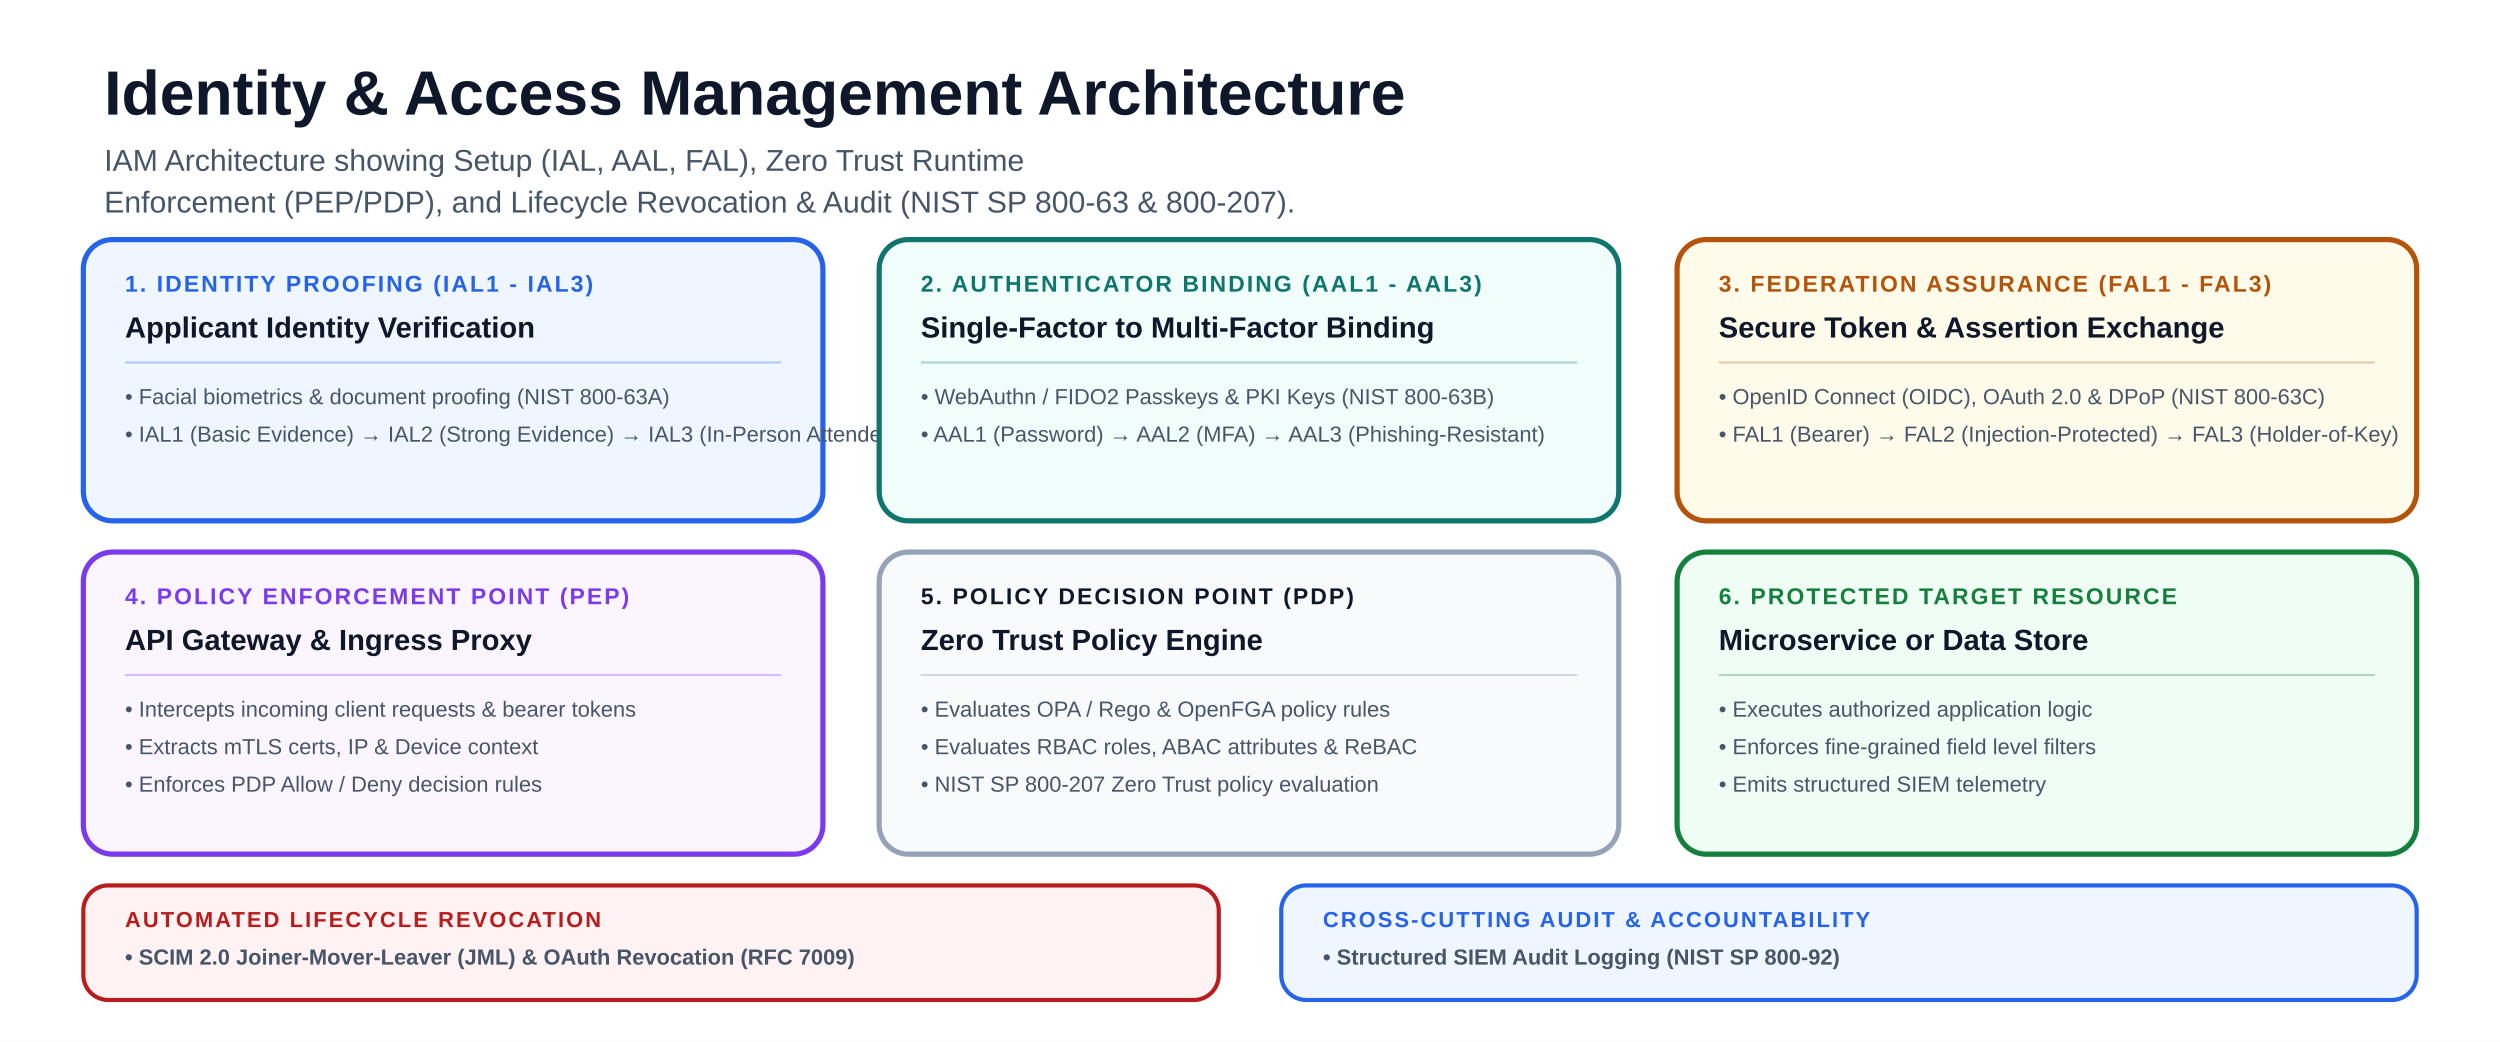
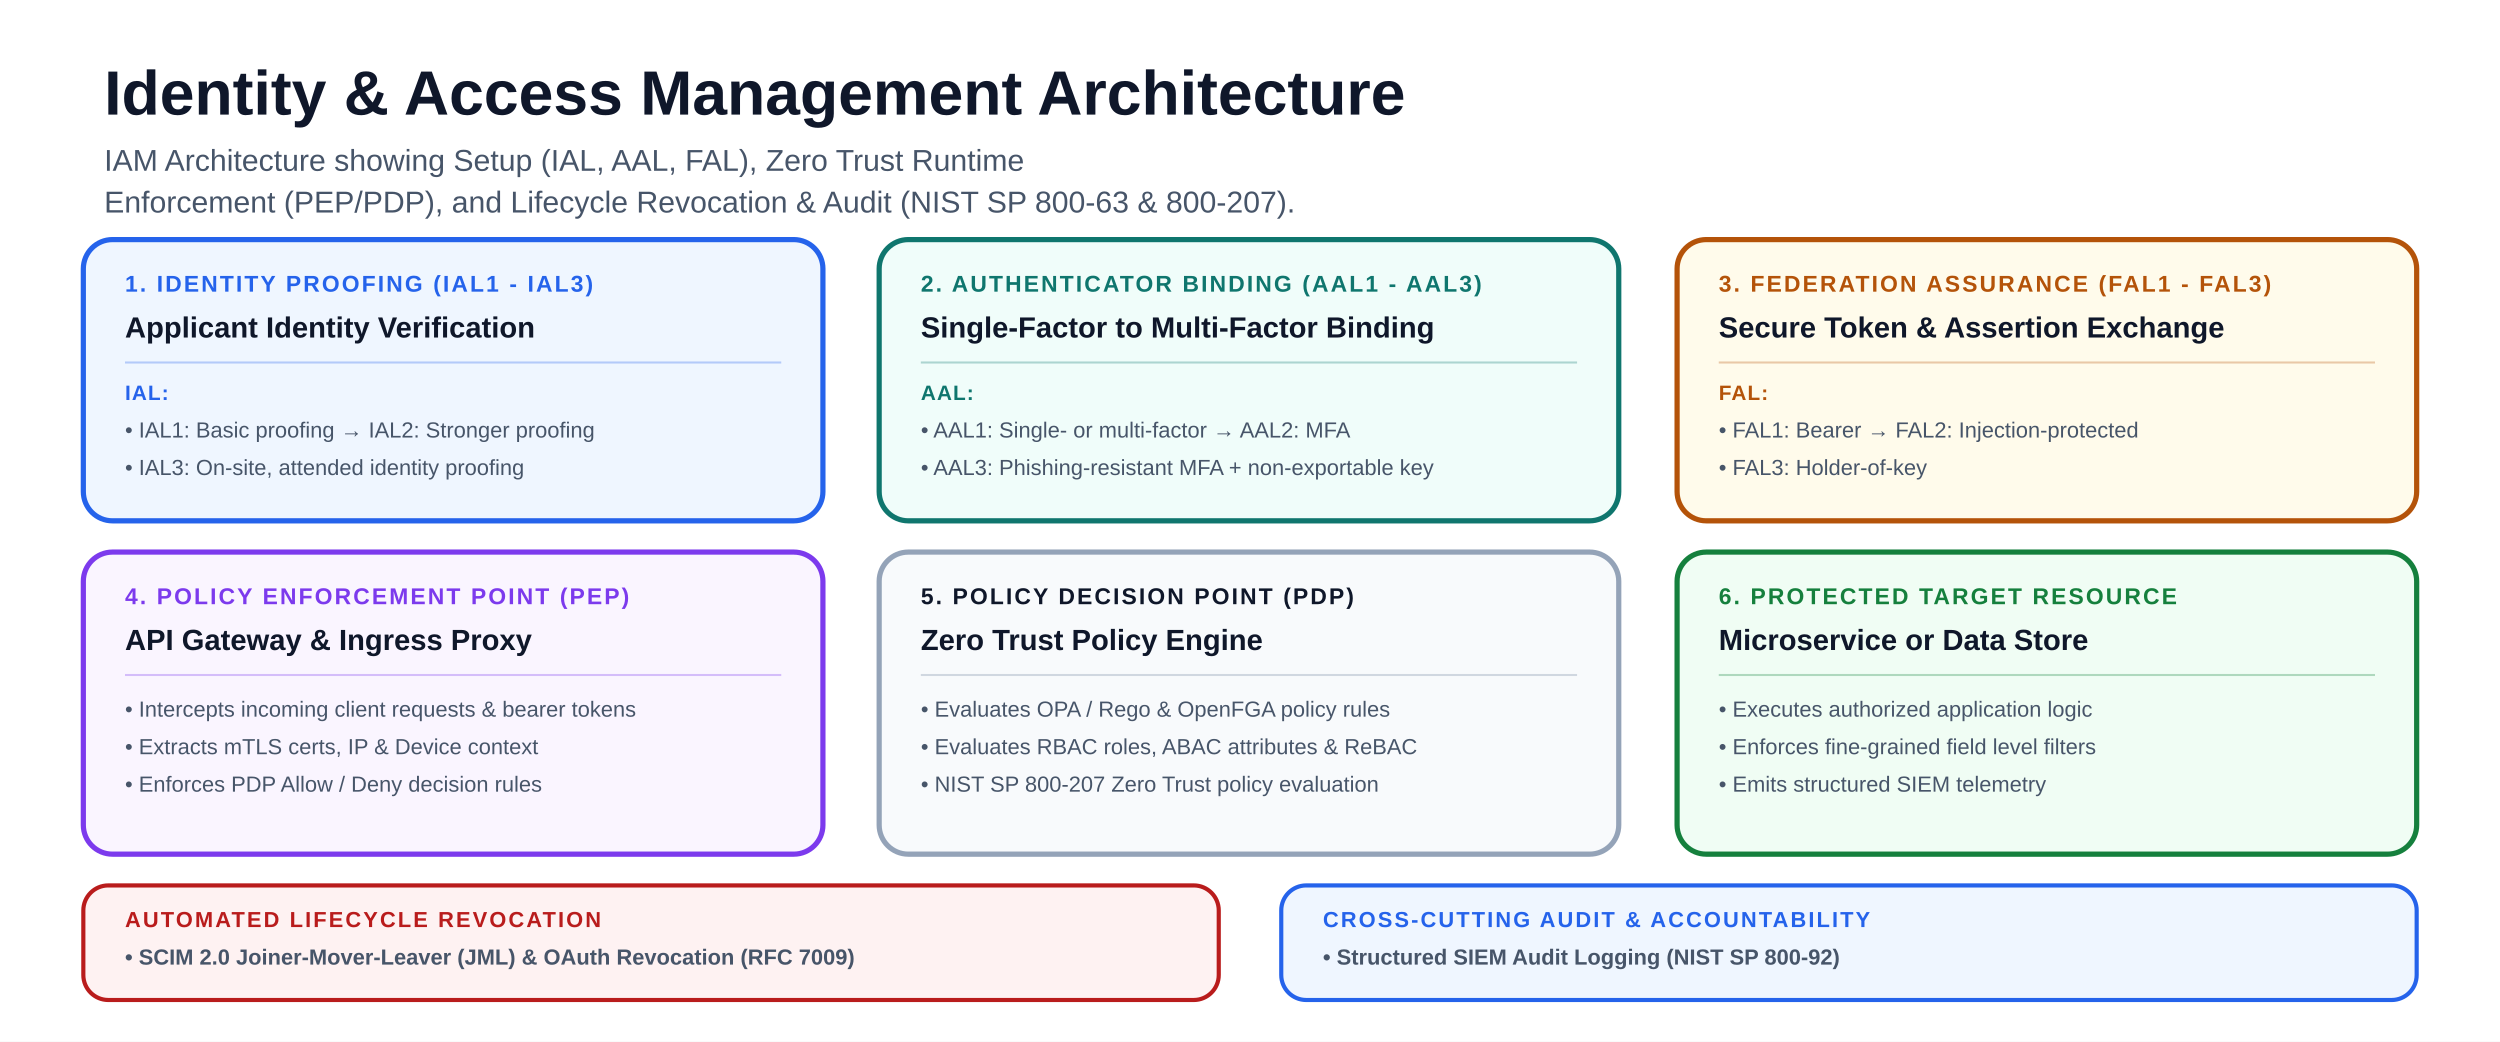
<svg xmlns="http://www.w3.org/2000/svg" viewBox="0 0 1200 500" font-family="-apple-system, BlinkMacSystemFont, 'Segoe UI', Arial, sans-serif" role="img" aria-labelledby="title description">
  <rect width="1200" height="500" fill="#ffffff" />
  <defs>
    <marker id="arrow" viewBox="0 0 10 10" refX="8.5" refY="5" markerWidth="8" markerHeight="8" orient="auto">
      <path d="M0 0 L10 5 L0 10Z" fill="#94a3b8" />
    </marker>
    <marker id="arrow-reverse" viewBox="0 0 10 10" refX="1.5" refY="5" markerWidth="8" markerHeight="8" orient="auto">
      <path d="M10 0 L0 5 L10 10Z" fill="#94a3b8" />
    </marker>
    <marker id="arrow-blue" viewBox="0 0 10 10" refX="8.5" refY="5" markerWidth="8" markerHeight="8" orient="auto">
      <path d="M0 0 L10 5 L0 10Z" fill="#2563eb" />
    </marker>
    <marker id="arrow-teal" viewBox="0 0 10 10" refX="8.5" refY="5" markerWidth="8" markerHeight="8" orient="auto">
      <path d="M0 0 L10 5 L0 10Z" fill="#0f766e" />
    </marker>
    <marker id="arrow-amber" viewBox="0 0 10 10" refX="8.5" refY="5" markerWidth="8" markerHeight="8" orient="auto">
      <path d="M0 0 L10 5 L0 10Z" fill="#b45309" />
    </marker>
    <marker id="arrow-violet" viewBox="0 0 10 10" refX="8.5" refY="5" markerWidth="8" markerHeight="8" orient="auto">
      <path d="M0 0 L10 5 L0 10Z" fill="#7c3aed" />
    </marker>
    <marker id="arrow-red" viewBox="0 0 10 10" refX="8.5" refY="5" markerWidth="8" markerHeight="8" orient="auto">
      <path d="M0 0 L10 5 L0 10Z" fill="#b91c1c" />
    </marker>
  </defs>
  <text x="50" y="55" font-size="30" font-weight="850" fill="#0f172a">Identity &amp; Access Management Architecture</text>
  <text x="50" y="82" font-size="14.5" fill="#475569">IAM Architecture showing Setup (IAL, AAL, FAL), Zero Trust Runtime</text>
  <text x="50" y="102" font-size="14.5" fill="#475569">Enforcement (PEP/PDP), and Lifecycle Revocation &amp; Audit (NIST SP 800-63 &amp; 800-207).</text>
  <rect x="40" y="115" width="355" height="135" rx="14" fill="#eff6ff" stroke="#2563eb" stroke-width="2.5" />
  <text x="60" y="140" font-size="11" font-weight="900" letter-spacing="1" fill="#2563eb">1. IDENTITY PROOFING (IAL1 - IAL3)</text>
  <text x="60" y="162" font-size="14" font-weight="800" fill="#0f172a">Applicant Identity Verification</text>
  <line x1="60" y1="174" x2="375" y2="174" stroke="#2563eb" stroke-opacity="0.3" stroke-width="1" />
-   <text x="60" y="194" font-size="10.5" font-weight="500" fill="#475569">• Facial biometrics &amp; document proofing (NIST 800-63A)</text>
-   <text x="60" y="212" font-size="10.5" font-weight="500" fill="#475569">• IAL1 (Basic Evidence) → IAL2 (Strong Evidence) → IAL3 (In-Person Attended)</text>
+   <text x="60" y="192" font-size="10" font-weight="800" letter-spacing="0.5" fill="#2563eb">IAL:</text>
+   <text x="60" y="210" font-size="10.5" font-weight="500" fill="#475569">• IAL1: Basic proofing → IAL2: Stronger proofing</text>
+   <text x="60" y="228" font-size="10.5" font-weight="500" fill="#475569">• IAL3: On-site, attended identity proofing</text>
  <rect x="422" y="115" width="355" height="135" rx="14" fill="#f0fdfa" stroke="#0f766e" stroke-width="2.5" />
  <text x="442" y="140" font-size="11" font-weight="900" letter-spacing="1" fill="#0f766e">2. AUTHENTICATOR BINDING (AAL1 - AAL3)</text>
  <text x="442" y="162" font-size="14" font-weight="800" fill="#0f172a">Single-Factor to Multi-Factor Binding</text>
  <line x1="442" y1="174" x2="757" y2="174" stroke="#0f766e" stroke-opacity="0.3" stroke-width="1" />
-   <text x="442" y="194" font-size="10.5" font-weight="500" fill="#475569">• WebAuthn / FIDO2 Passkeys &amp; PKI Keys (NIST 800-63B)</text>
-   <text x="442" y="212" font-size="10.5" font-weight="500" fill="#475569">• AAL1 (Password) → AAL2 (MFA) → AAL3 (Phishing-Resistant)</text>
+   <text x="442" y="192" font-size="10" font-weight="800" letter-spacing="0.5" fill="#0f766e">AAL:</text>
+   <text x="442" y="210" font-size="10.5" font-weight="500" fill="#475569">• AAL1: Single- or multi-factor → AAL2: MFA</text>
+   <text x="442" y="228" font-size="10.5" font-weight="500" fill="#475569">• AAL3: Phishing-resistant MFA + non-exportable key</text>
  <rect x="805" y="115" width="355" height="135" rx="14" fill="#fffbeb" stroke="#b45309" stroke-width="2.5" />
  <text x="825" y="140" font-size="11" font-weight="900" letter-spacing="1" fill="#b45309">3. FEDERATION ASSURANCE (FAL1 - FAL3)</text>
  <text x="825" y="162" font-size="14" font-weight="800" fill="#0f172a">Secure Token &amp; Assertion Exchange</text>
  <line x1="825" y1="174" x2="1140" y2="174" stroke="#b45309" stroke-opacity="0.3" stroke-width="1" />
-   <text x="825" y="194" font-size="10.5" font-weight="500" fill="#475569">• OpenID Connect (OIDC), OAuth 2.0 &amp; DPoP (NIST 800-63C)</text>
-   <text x="825" y="212" font-size="10.5" font-weight="500" fill="#475569">• FAL1 (Bearer) → FAL2 (Injection-Protected) → FAL3 (Holder-of-Key)</text>
+   <text x="825" y="192" font-size="10" font-weight="800" letter-spacing="0.5" fill="#b45309">FAL:</text>
+   <text x="825" y="210" font-size="10.5" font-weight="500" fill="#475569">• FAL1: Bearer → FAL2: Injection-protected</text>
+   <text x="825" y="228" font-size="10.5" font-weight="500" fill="#475569">• FAL3: Holder-of-key</text>
  <rect x="40" y="265" width="355" height="145" rx="14" fill="#faf5ff" stroke="#7c3aed" stroke-width="2.5" />
  <text x="60" y="290" font-size="11" font-weight="900" letter-spacing="1" fill="#7c3aed">4. POLICY ENFORCEMENT POINT (PEP)</text>
  <text x="60" y="312" font-size="14" font-weight="800" fill="#0f172a">API Gateway &amp; Ingress Proxy</text>
  <line x1="60" y1="324" x2="375" y2="324" stroke="#7c3aed" stroke-opacity="0.3" stroke-width="1" />
  <text x="60" y="344" font-size="10.5" font-weight="500" fill="#475569">• Intercepts incoming client requests &amp; bearer tokens</text>
  <text x="60" y="362" font-size="10.5" font-weight="500" fill="#475569">• Extracts mTLS certs, IP &amp; Device context</text>
  <text x="60" y="380" font-size="10.5" font-weight="500" fill="#475569">• Enforces PDP Allow / Deny decision rules</text>
  <rect x="422" y="265" width="355" height="145" rx="14" fill="#f8fafc" stroke="#94a3b8" stroke-width="2.5" />
  <text x="442" y="290" font-size="11" font-weight="900" letter-spacing="1" fill="#0f172a">5. POLICY DECISION POINT (PDP)</text>
  <text x="442" y="312" font-size="14" font-weight="800" fill="#0f172a">Zero Trust Policy Engine</text>
  <line x1="442" y1="324" x2="757" y2="324" stroke="#94a3b8" stroke-opacity="0.4" stroke-width="1" />
  <text x="442" y="344" font-size="10.5" font-weight="500" fill="#475569">• Evaluates OPA / Rego &amp; OpenFGA policy rules</text>
  <text x="442" y="362" font-size="10.5" font-weight="500" fill="#475569">• Evaluates RBAC roles, ABAC attributes &amp; ReBAC</text>
  <text x="442" y="380" font-size="10.5" font-weight="500" fill="#475569">• NIST SP 800-207 Zero Trust policy evaluation</text>
  <rect x="805" y="265" width="355" height="145" rx="14" fill="#f0fdf4" stroke="#15803d" stroke-width="2.5" />
  <text x="825" y="290" font-size="11" font-weight="900" letter-spacing="1" fill="#15803d">6. PROTECTED TARGET RESOURCE</text>
  <text x="825" y="312" font-size="14" font-weight="800" fill="#0f172a">Microservice or Data Store</text>
  <line x1="825" y1="324" x2="1140" y2="324" stroke="#15803d" stroke-opacity="0.3" stroke-width="1" />
  <text x="825" y="344" font-size="10.5" font-weight="500" fill="#475569">• Executes authorized application logic</text>
  <text x="825" y="362" font-size="10.5" font-weight="500" fill="#475569">• Enforces fine-grained field level filters</text>
  <text x="825" y="380" font-size="10.5" font-weight="500" fill="#475569">• Emits structured SIEM telemetry</text>
  <rect x="40" y="425" width="545" height="55" rx="12" fill="#fef2f2" stroke="#b91c1c" stroke-width="2" />
  <text x="60" y="445" font-size="10.5" font-weight="900" letter-spacing="1" fill="#b91c1c">AUTOMATED LIFECYCLE REVOCATION</text>
  <text x="60" y="463" font-size="10.5" font-weight="600" fill="#475569">• SCIM 2.0 Joiner-Mover-Leaver (JML) &amp; OAuth Revocation (RFC 7009)</text>
  <rect x="615" y="425" width="545" height="55" rx="12" fill="#eff6ff" stroke="#2563eb" stroke-width="2" />
  <text x="635" y="445" font-size="10.5" font-weight="900" letter-spacing="1" fill="#2563eb">CROSS-CUTTING AUDIT &amp; ACCOUNTABILITY</text>
  <text x="635" y="463" font-size="10.5" font-weight="600" fill="#475569">• Structured SIEM Audit Logging (NIST SP 800-92)</text>
</svg>
